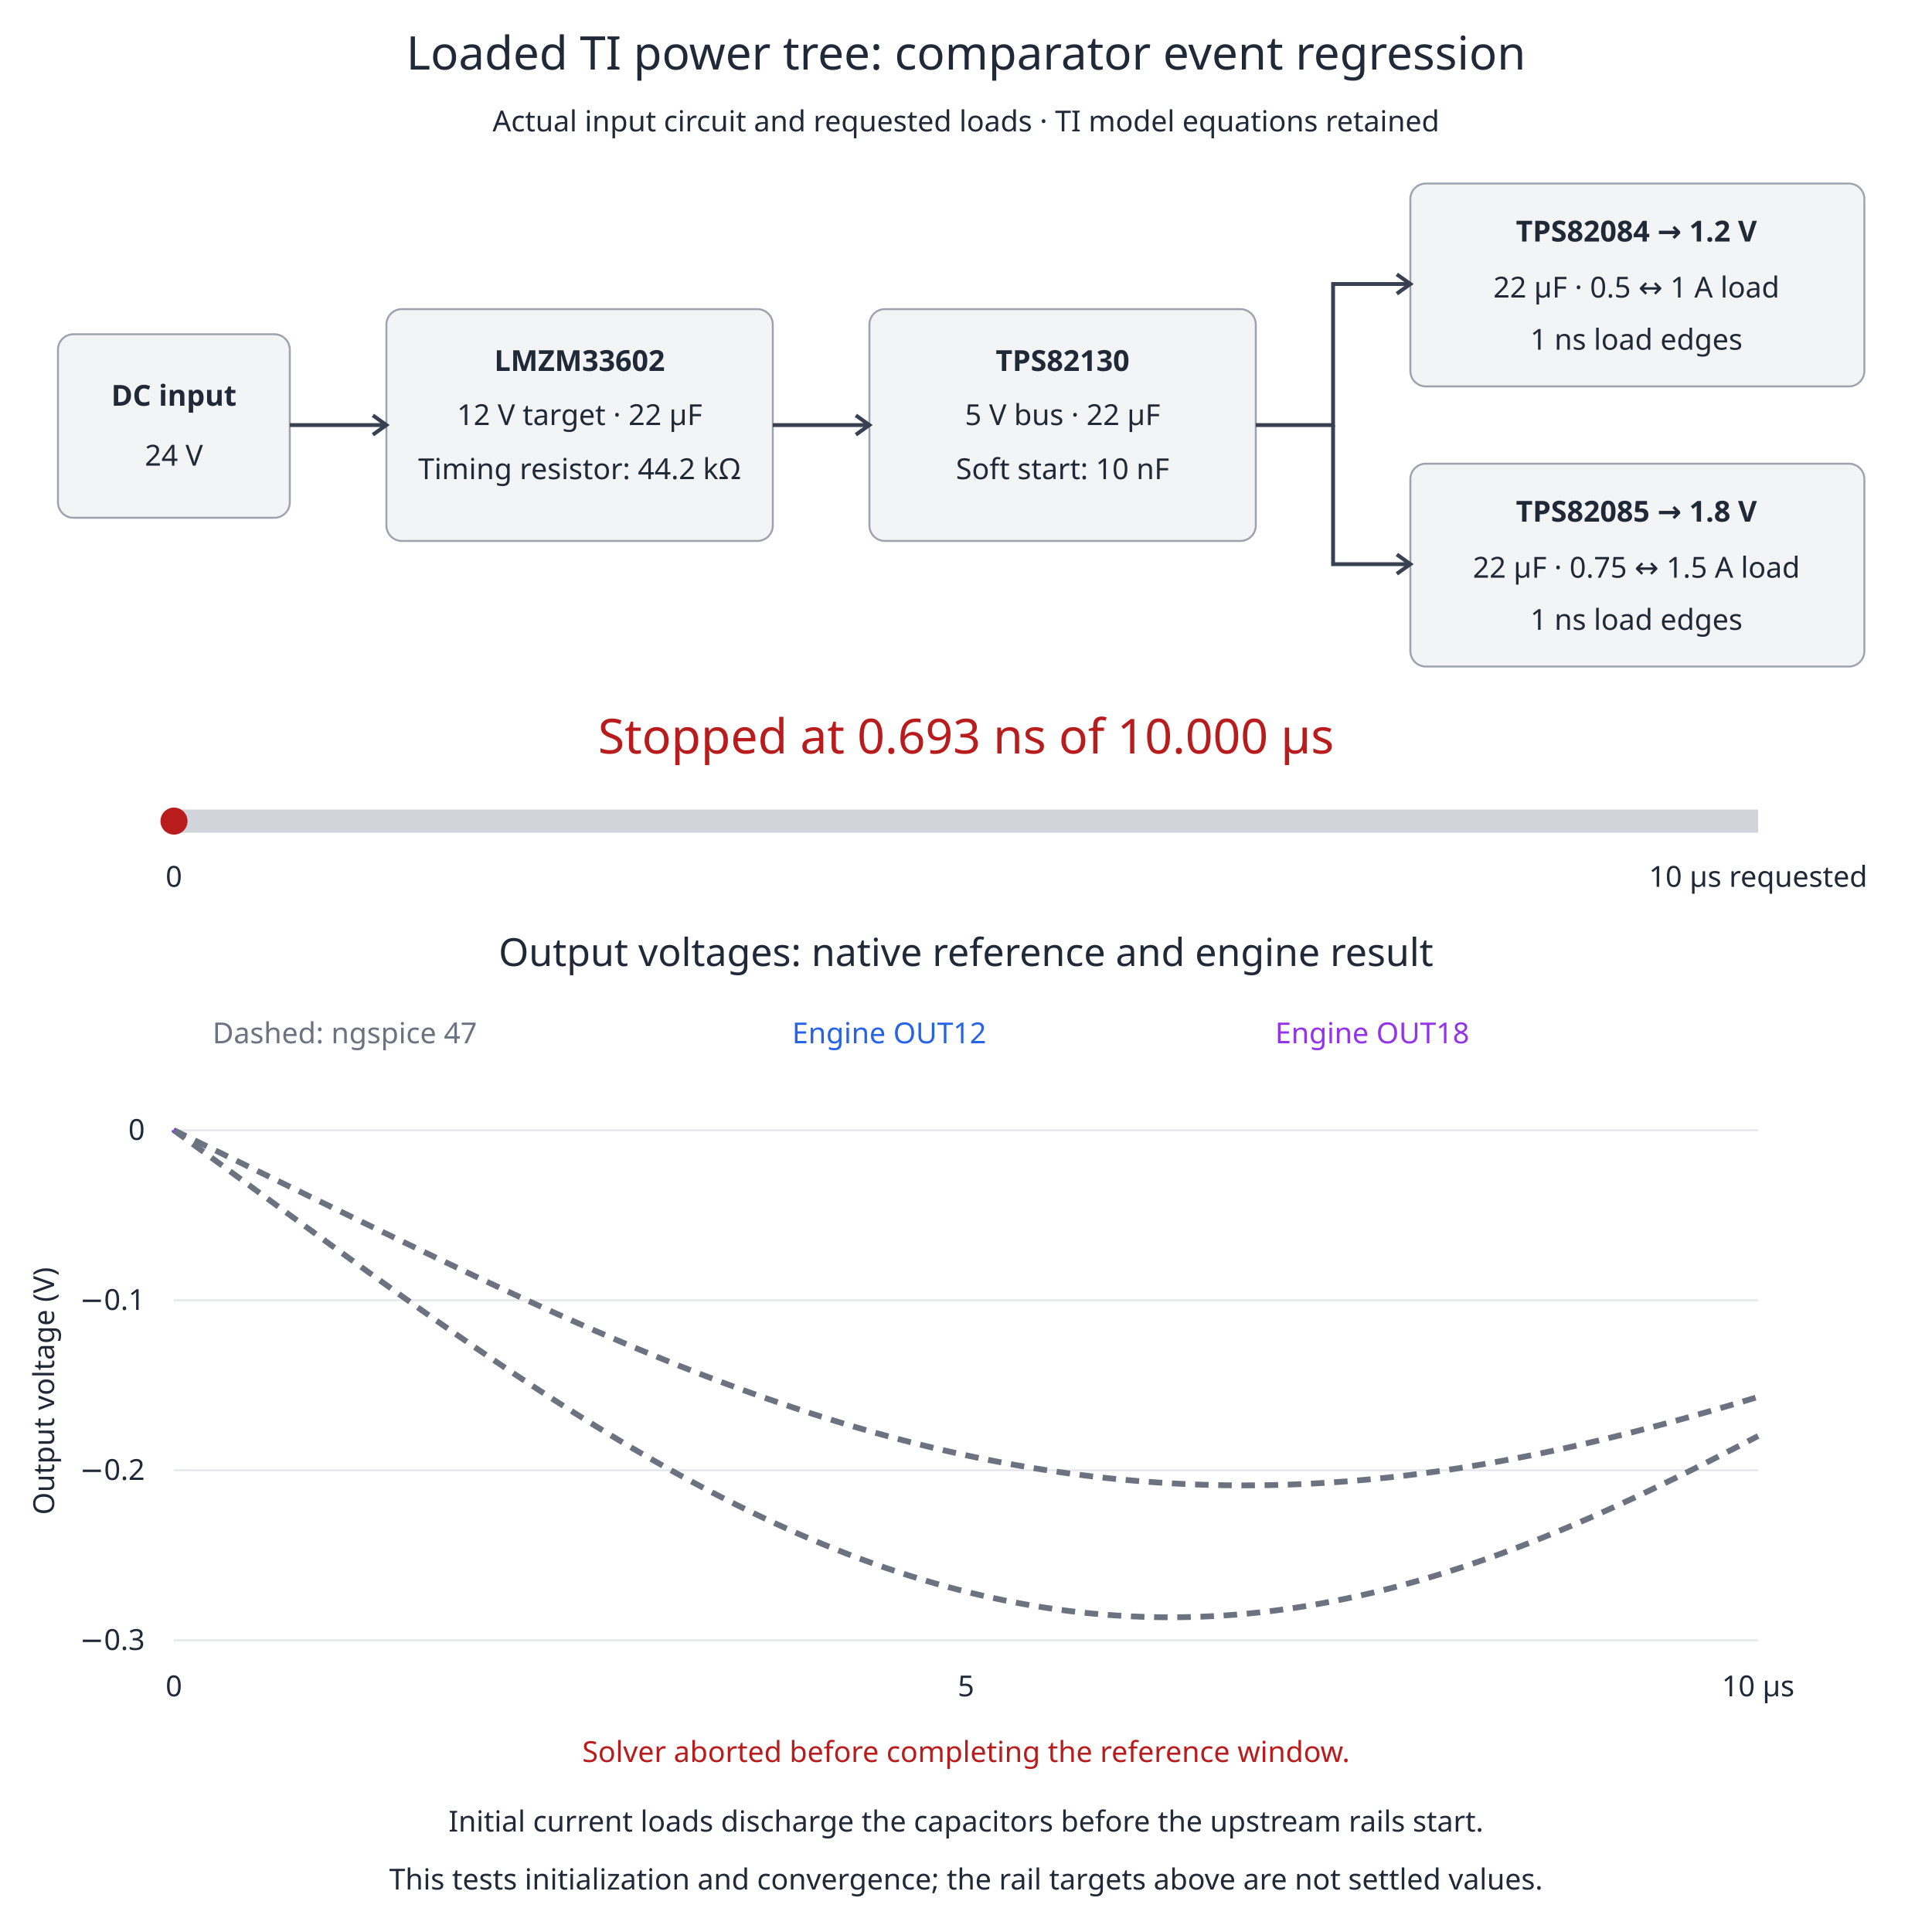
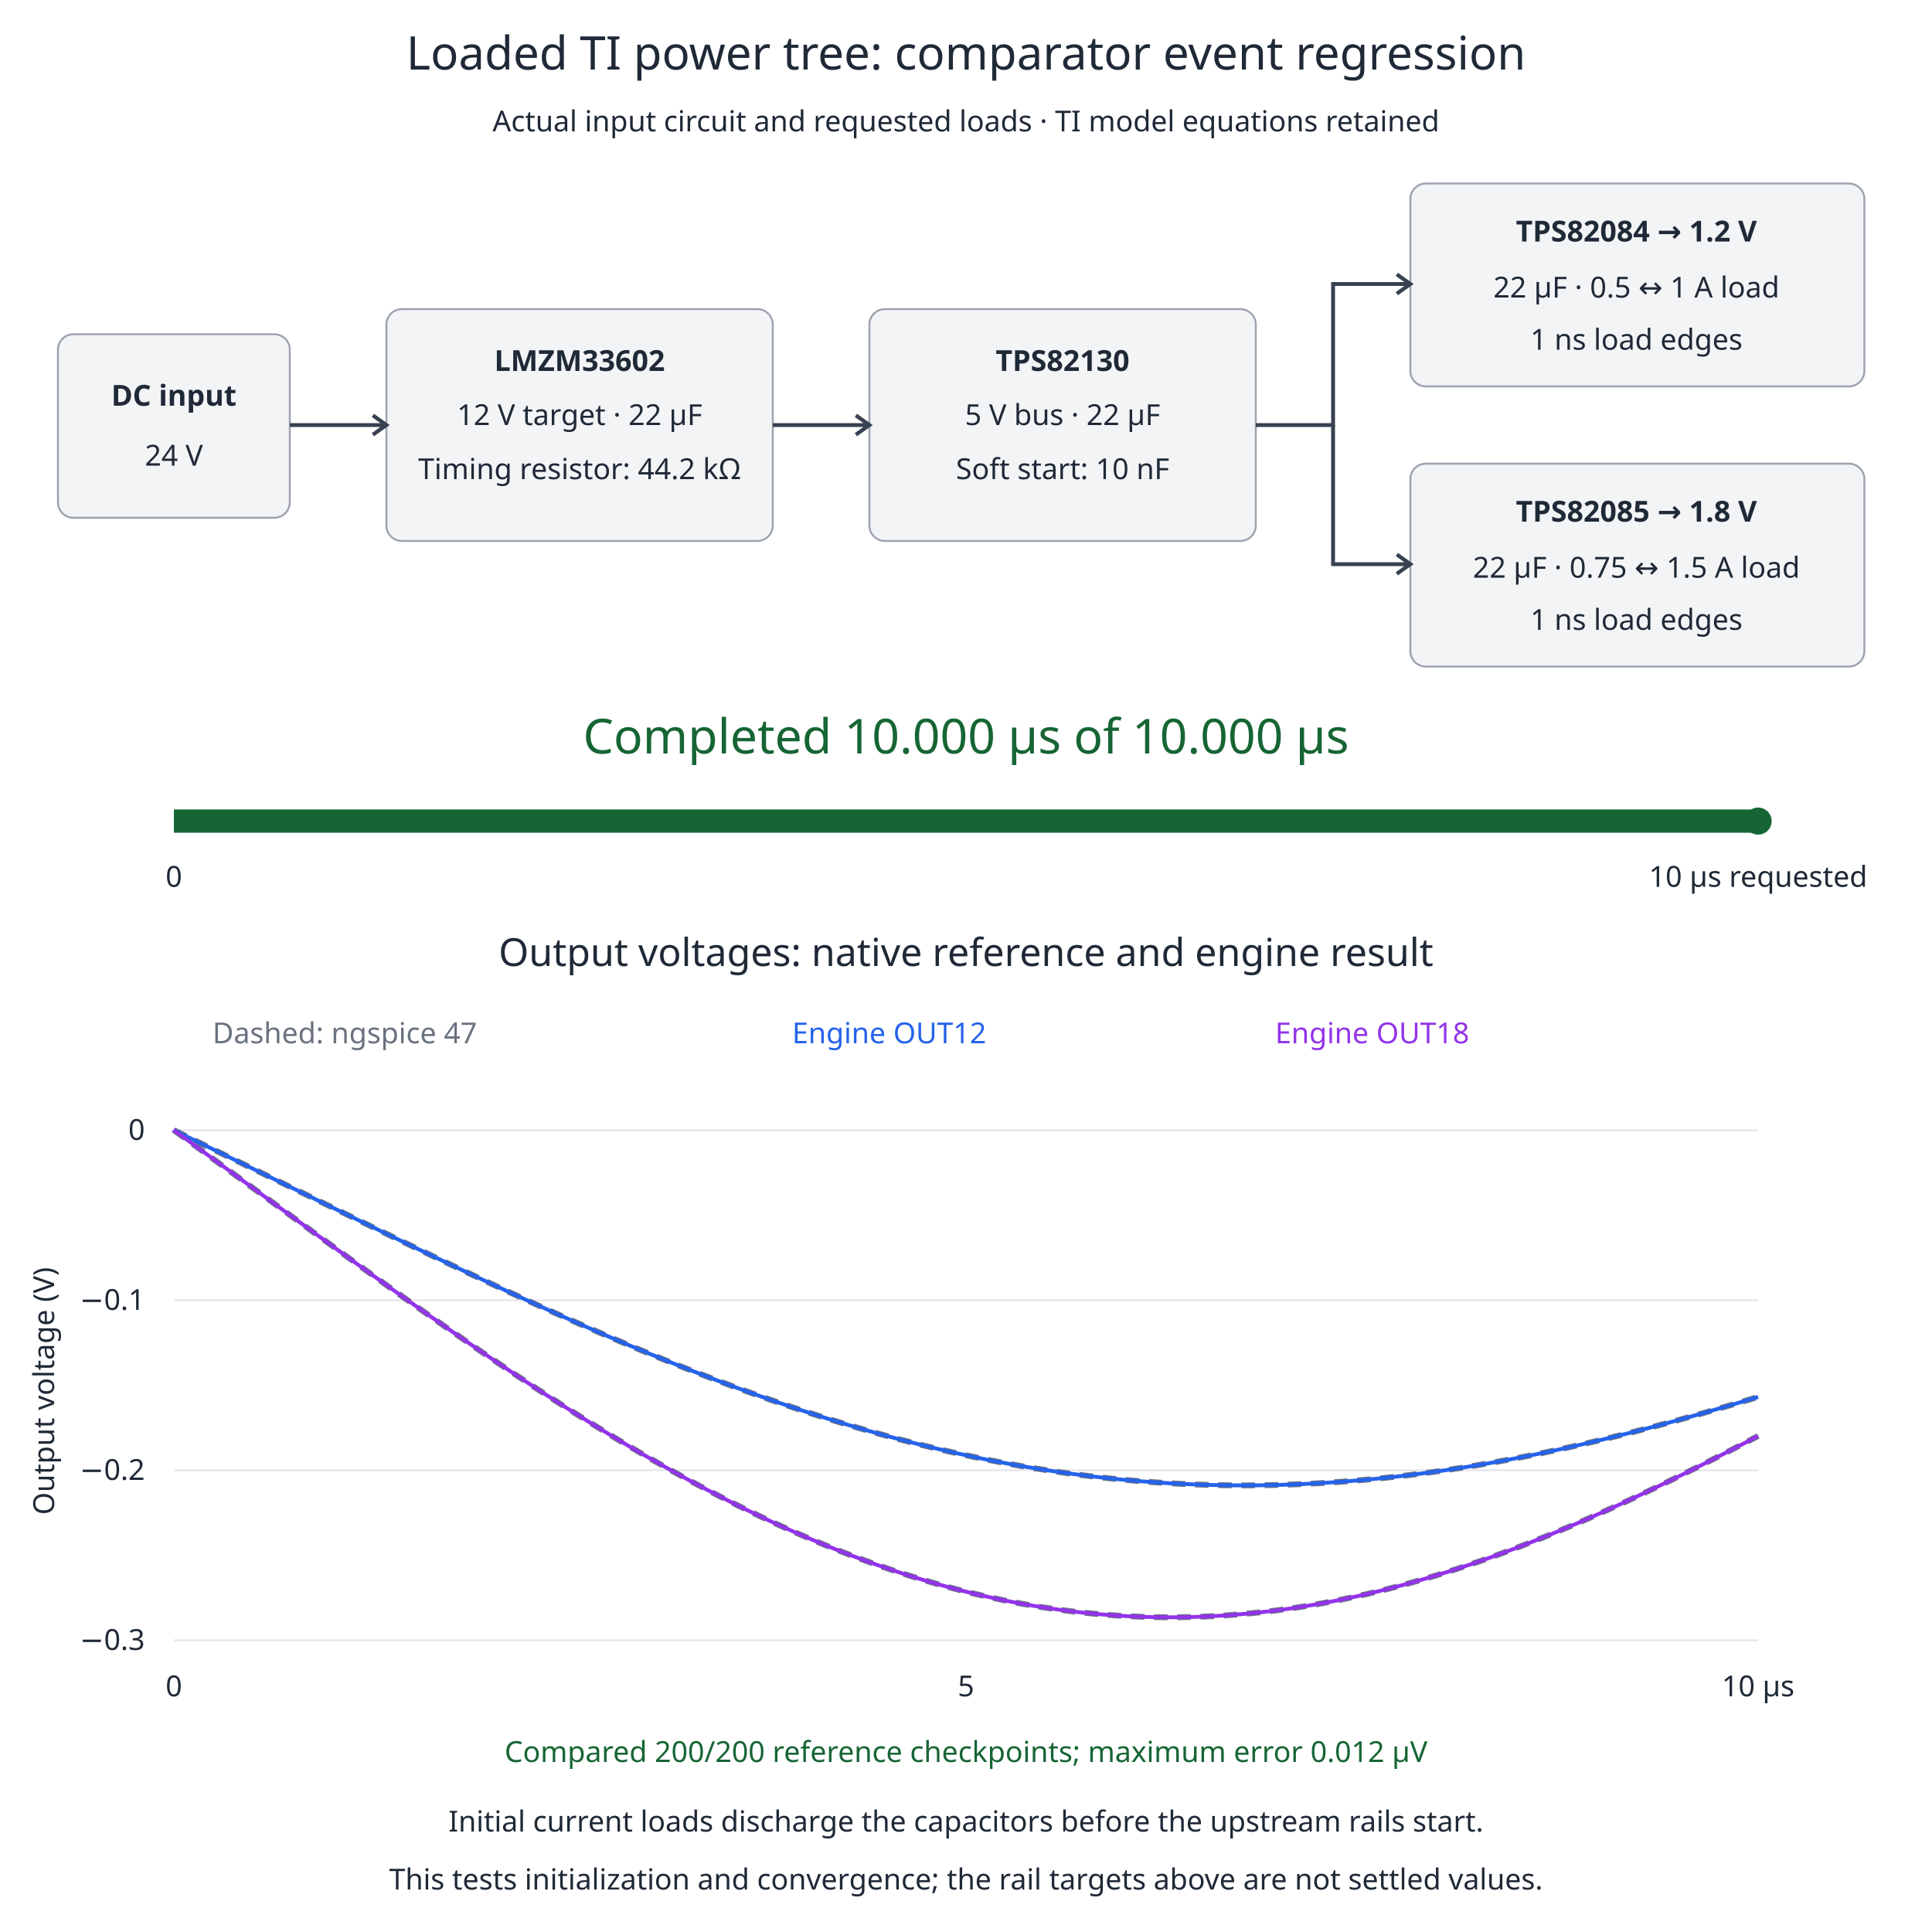
<svg xmlns="http://www.w3.org/2000/svg" width="1000" height="1000" viewBox="0 0 1000 1000">
  <rect width="1000" height="1000" fill="white" />
  <g font-family="sans-serif" font-size="15" fill="#1f2937">
    <text x="500" y="36" text-anchor="middle" font-size="24">Loaded TI power tree: comparator event regression</text>
    <text x="500" y="68" text-anchor="middle">Actual input circuit and requested loads · TI model equations retained</text>
    <g fill="#f3f4f6" stroke="#9ca3af">
      <rect x="30" y="173" width="120" height="95" rx="8" />
      <rect x="200" y="160" width="200" height="120" rx="8" />
      <rect x="450" y="160" width="200" height="120" rx="8" />
      <rect x="730" y="95" width="235" height="105" rx="8" />
      <rect x="730" y="240" width="235" height="105" rx="8" />
    </g>
    <g text-anchor="middle">
      <text x="90" y="210" font-weight="bold">DC input</text>
      <text x="90" y="241">24 V</text>
      <text x="300" y="192" font-weight="bold">LMZM33602</text>
      <text x="300" y="220">12 V target · 22 µF</text>
      <text x="300" y="248">Timing resistor: 44.2 kΩ</text>
      <text x="550" y="192" font-weight="bold">TPS82130</text>
      <text x="550" y="220">5 V bus · 22 µF</text>
      <text x="550" y="248">Soft start: 10 nF</text>
      <text x="847" y="125" font-weight="bold">TPS82084 → 1.2 V</text>
      <text x="847" y="154">22 µF · 0.5 ↔ 1 A load</text>
      <text x="847" y="181">1 ns load edges</text>
      <text x="847" y="270" font-weight="bold">TPS82085 → 1.8 V</text>
      <text x="847" y="299">22 µF · 0.75 ↔ 1.5 A load</text>
      <text x="847" y="326">1 ns load edges</text>
    </g>
    <g fill="none" stroke="#374151" stroke-width="2">
      <path d="M 150 220 H 200 m -7 -5 l 7 5 -7 5" />
      <path d="M 400 220 H 450 m -7 -5 l 7 5 -7 5" />
      <path d="M 650 220 H 690 V 147 H 730 m -7 -5 l 7 5 -7 5" />
      <path d="M 690 220 V 292 H 730 m -7 -5 l 7 5 -7 5" />
    </g>
-     <text x="500" y="390" text-anchor="middle" font-size="25" fill="#b91c1c">Stopped at 0.693 ns of 10.000 µs</text>
+     <text x="500" y="390" text-anchor="middle" font-size="25" fill="#166534">Completed 10.000 µs of 10.000 µs</text>
    <path d="M 90 425 H 910" stroke="#d1d5db" stroke-width="12" />
-     <path d="M 90 425 H 90.057" stroke="#b91c1c" stroke-width="12" />
-     <circle cx="90.057" cy="425" r="7" fill="#b91c1c" />
+     <path d="M 90 425 H 910.000" stroke="#166534" stroke-width="12" />
+     <circle cx="910.000" cy="425" r="7" fill="#166534" />
    <text x="90" y="459" text-anchor="middle">0</text>
    <text x="910" y="459" text-anchor="middle">10 µs requested</text>
    <text x="500" y="500" text-anchor="middle" font-size="20">Output voltages: native reference and engine result</text>
    <g stroke="#e5e7eb">
      <path d="M90 585 H910 M90 673 H910 M90 761 H910 M90 849 H910" />
    </g>
    <g text-anchor="end">
      <text x="75" y="590">0</text>
      <text x="75" y="678">−0.1</text>
      <text x="75" y="766">−0.2</text>
      <text x="75" y="854">−0.3</text>
    </g>
    <polyline points="90.000,585.000 94.100,586.990 98.200,588.990 102.300,590.990 106.400,592.989 110.500,594.989 114.600,596.989 118.700,598.989 122.800,600.989 126.900,602.988 131.000,604.988 135.100,606.988 139.200,608.987 143.300,610.987 147.400,612.986 151.500,614.986 155.600,616.985 159.700,618.985 163.800,620.984 167.900,622.982 172.000,624.980 176.100,626.977 180.200,628.973 184.300,630.968 188.400,632.961 192.500,634.952 196.600,636.941 200.700,638.927 204.800,640.910 208.900,642.890 213.000,644.866 217.100,646.838 221.200,648.806 225.300,650.769 229.400,652.727 233.500,654.679 237.600,656.626 241.700,658.566 245.800,660.499 249.900,662.426 254.000,664.345 258.100,666.256 262.200,668.159 266.300,670.054 270.400,671.939 274.500,673.816 278.600,675.682 282.700,677.539 286.800,679.386 290.900,681.221 295.000,683.046 299.100,684.859 303.200,686.660 307.300,688.449 311.400,690.226 315.500,691.990 319.600,693.740 323.700,695.478 327.800,697.201 331.900,698.910 336.000,700.604 340.100,702.284 344.200,703.948 348.300,705.598 352.400,707.231 356.500,708.848 360.600,710.449 364.700,712.033 368.800,713.600 372.900,715.149 377.000,716.681 381.100,718.196 385.200,719.692 389.300,721.170 393.400,722.629 397.500,724.069 401.600,725.489 405.700,726.891 409.800,728.272 413.900,729.634 418.000,730.976 422.100,732.297 426.200,733.597 430.300,734.877 434.400,736.135 438.500,737.372 442.600,738.588 446.700,739.781 450.800,740.953 454.900,742.103 459.000,743.230 463.100,744.335 467.200,745.417 471.300,746.476 475.400,747.513 479.500,748.526 483.600,749.515 487.700,750.481 491.800,751.424 495.900,752.343 500.000,753.237 504.100,754.108 508.200,754.955 512.300,755.777 516.400,756.575 520.500,757.348 524.600,758.096 528.700,758.820 532.800,759.519 536.900,760.193 541.000,760.842 545.100,761.467 549.200,762.065 553.300,762.639 557.400,763.188 561.500,763.711 565.600,764.208 569.700,764.681 573.800,765.128 577.900,765.549 582.000,765.945 586.100,766.315 590.200,766.660 594.300,766.980 598.400,767.273 602.500,767.542 606.600,767.784 610.700,768.002 614.800,768.193 618.900,768.360 623.000,768.501 627.100,768.616 631.200,768.706 635.300,768.771 639.400,768.811 643.500,768.825 647.600,768.814 651.700,768.779 655.800,768.718 659.900,768.632 664.000,768.522 668.100,768.387 672.200,768.227 676.300,768.043 680.400,767.834 684.500,767.601 688.600,767.344 692.700,767.063 696.800,766.758 700.900,766.430 705.000,766.077 709.100,765.702 713.200,765.303 717.300,764.880 721.400,764.435 725.500,763.967 729.600,763.477 733.700,762.964 737.800,762.429 741.900,761.871 746.000,761.292 750.100,760.691 754.200,760.069 758.300,759.426 762.400,758.761 766.500,758.076 770.600,757.370 774.700,756.643 778.800,755.897 782.900,755.131 787.000,754.345 791.100,753.540 795.200,752.715 799.300,751.872 803.400,751.010 807.500,750.130 811.600,749.232 815.700,748.316 819.800,747.383 823.900,746.432 828.000,745.464 832.100,744.480 836.200,743.480 840.300,742.463 844.400,741.431 848.500,740.384 852.600,739.321 856.700,738.243 860.800,737.151 864.900,736.045 869.000,734.925 873.100,733.792 877.200,732.646 881.300,731.486 885.400,730.314 889.500,729.130 893.600,727.935 897.700,726.727 901.800,725.509 905.900,724.280 910.000,723.041" fill="none" stroke="#6b7280" stroke-width="3" stroke-dasharray="7 5" />
    <polyline points="90.000,585.000 94.100,587.985 98.200,590.985 102.300,593.984 106.400,596.984 110.500,599.984 114.600,602.984 118.700,605.983 122.800,608.983 126.900,611.982 131.000,614.982 135.100,617.981 139.200,620.980 143.300,623.979 147.400,626.977 151.500,629.973 155.600,632.968 159.700,635.961 163.800,638.951 167.900,641.937 172.000,644.921 176.100,647.900 180.200,650.874 184.300,653.842 188.400,656.805 192.500,659.761 196.600,662.710 200.700,665.651 204.800,668.584 208.900,671.508 213.000,674.423 217.100,677.327 221.200,680.221 225.300,683.103 229.400,685.974 233.500,688.832 237.600,691.677 241.700,694.508 245.800,697.325 249.900,700.127 254.000,702.915 258.100,705.686 262.200,708.440 266.300,711.178 270.400,713.898 274.500,716.600 278.600,719.284 282.700,721.948 286.800,724.593 290.900,727.217 295.000,729.820 299.100,732.403 303.200,734.963 307.300,737.501 311.400,740.016 315.500,742.509 319.600,744.977 323.700,747.421 327.800,749.840 331.900,752.234 336.000,754.603 340.100,756.945 344.200,759.261 348.300,761.550 352.400,763.811 356.500,766.044 360.600,768.250 364.700,770.426 368.800,772.573 372.900,774.691 377.000,776.779 381.100,778.837 385.200,780.864 389.300,782.860 393.400,784.824 397.500,786.757 401.600,788.657 405.700,790.525 409.800,792.360 413.900,794.163 418.000,795.931 422.100,797.666 426.200,799.367 430.300,801.033 434.400,802.664 438.500,804.261 442.600,805.822 446.700,807.348 450.800,808.838 454.900,810.292 459.000,811.710 463.100,813.091 467.200,814.435 471.300,815.742 475.400,817.012 479.500,818.245 483.600,819.439 487.700,820.597 491.800,821.716 495.900,822.796 500.000,823.839 504.100,824.843 508.200,825.808 512.300,826.734 516.400,827.621 520.500,828.469 524.600,829.278 528.700,830.048 532.800,830.778 536.900,831.468 541.000,832.119 545.100,832.730 549.200,833.301 553.300,833.833 557.400,834.324 561.500,834.775 565.600,835.187 569.700,835.558 573.800,835.889 577.900,836.180 582.000,836.431 586.100,836.642 590.200,836.812 594.300,836.943 598.400,837.033 602.500,837.084 606.600,837.094 610.700,837.065 614.800,836.995 618.900,836.886 623.000,836.737 627.100,836.549 631.200,836.321 635.300,836.054 639.400,835.747 643.500,835.401 647.600,835.017 651.700,834.593 655.800,834.131 659.900,833.630 664.000,833.091 668.100,832.513 672.200,831.898 676.300,831.245 680.400,830.554 684.500,829.826 688.600,829.061 692.700,828.260 696.800,827.421 700.900,826.547 705.000,825.636 709.100,824.689 713.200,823.708 717.300,822.691 721.400,821.639 725.500,820.553 729.600,819.433 733.700,818.278 737.800,817.091 741.900,815.870 746.000,814.617 750.100,813.332 754.200,812.014 758.300,810.666 762.400,809.286 766.500,807.875 770.600,806.435 774.700,804.965 778.800,803.465 782.900,801.937 787.000,800.380 791.100,798.796 795.200,797.184 799.300,795.546 803.400,793.881 807.500,792.190 811.600,790.475 815.700,788.734 819.800,786.970 823.900,785.182 828.000,783.371 832.100,781.537 836.200,779.682 840.300,777.806 844.400,775.909 848.500,773.992 852.600,772.055 856.700,770.100 860.800,768.127 864.900,766.136 869.000,764.128 873.100,762.104 877.200,760.065 881.300,758.010 885.400,755.942 889.500,753.859 893.600,751.764 897.700,749.657 901.800,747.538 905.900,745.408 910.000,743.268" fill="none" stroke="#6b7280" stroke-width="3" stroke-dasharray="7 5" />
-     <polyline points="90.001,585.000 90.001,585.000 90.001,585.000 90.001,585.000 90.001,585.000 90.001,585.000 90.001,585.000 90.001,585.000 90.001,585.000 90.001,585.000 90.001,585.000 90.001,585.000 90.001,585.000 90.001,585.000 90.001,585.000 90.001,585.000 90.001,585.000 90.001,585.000 90.001,585.000 90.001,585.000 90.001,585.000 90.001,585.000 90.001,585.000 90.001,585.000 90.001,585.000 90.001,585.000 90.001,585.000 90.001,585.000 90.001,585.000 90.001,585.000 90.001,585.000 90.001,585.000 90.001,585.000 90.001,585.000 90.001,585.000 90.001,585.000 90.001,585.000 90.001,585.000 90.001,585.000 90.001,585.000 90.001,585.000 90.001,585.000 90.001,585.000 90.001,585.000 90.001,585.000 90.001,585.000 90.001,585.000 90.001,585.000 90.002,585.000 90.002,585.000 90.002,585.001 90.003,585.001 90.003,585.001 90.003,585.001 90.003,585.001 90.004,585.001 90.004,585.001 90.004,585.001 90.005,585.001 90.005,585.001 90.005,585.001 90.006,585.001 90.006,585.002 90.007,585.002 90.007,585.002 90.007,585.002 90.008,585.002 90.009,585.002 90.010,585.002 90.011,585.003 90.012,585.003 90.014,585.004 90.017,585.004 90.020,585.006 90.026,585.007 90.033,585.010 90.044,585.014 90.056,585.018 90.057,585.019" fill="none" stroke="#2563eb" stroke-width="2" />
-     <polyline points="90.001,585.000 90.001,585.000 90.001,585.000 90.001,585.000 90.001,585.000 90.001,585.000 90.001,585.000 90.001,585.000 90.001,585.000 90.001,585.000 90.001,585.000 90.001,585.000 90.001,585.000 90.001,585.000 90.001,585.000 90.001,585.000 90.001,585.000 90.001,585.000 90.001,585.000 90.001,585.000 90.001,585.000 90.001,585.000 90.001,585.000 90.001,585.000 90.001,585.000 90.001,585.000 90.001,585.000 90.001,585.000 90.001,585.000 90.001,585.000 90.001,585.000 90.001,585.000 90.001,585.000 90.001,585.000 90.001,585.000 90.001,585.000 90.001,585.000 90.001,585.000 90.001,585.000 90.001,585.000 90.001,585.000 90.001,585.000 90.001,585.000 90.001,585.000 90.001,585.000 90.001,585.000 90.001,585.000 90.001,585.000 90.002,585.001 90.002,585.001 90.002,585.001 90.003,585.001 90.003,585.001 90.003,585.001 90.003,585.001 90.004,585.001 90.004,585.002 90.004,585.002 90.005,585.002 90.005,585.002 90.005,585.002 90.006,585.002 90.006,585.002 90.007,585.002 90.007,585.003 90.007,585.003 90.008,585.003 90.009,585.003 90.010,585.004 90.011,585.004 90.012,585.005 90.014,585.006 90.017,585.007 90.020,585.008 90.026,585.011 90.033,585.015 90.044,585.020 90.056,585.027 90.057,585.028" fill="none" stroke="#9333ea" stroke-width="2" />
+     <polyline points="90.001,585.000 90.002,585.000 90.009,585.002 90.057,585.019 90.057,585.019 90.058,585.019 90.061,585.020 90.114,585.045 90.114,585.045 90.114,585.046 90.114,585.046 90.115,585.046 90.122,585.050 90.137,585.057 90.152,585.064 90.173,585.075 90.198,585.087 90.290,585.131 90.799,585.380 91.157,585.554 91.157,585.555 91.158,585.555 91.163,585.557 91.218,585.584 91.472,585.708 92.100,586.014 93.409,586.653 93.810,586.848 93.929,586.906 94.297,587.086 94.354,587.114 94.355,587.114 94.657,587.262 95.701,587.771 95.799,587.819 95.813,587.825 95.984,587.909 96.526,588.173 97.293,588.548 98.205,588.992 98.253,589.016 98.257,589.017 98.275,589.026 98.344,589.060 98.478,589.125 99.711,589.727 100.725,590.221 102.189,590.936 103.829,591.735 105.469,592.535 107.109,593.335 108.749,594.135 110.389,594.935 112.029,595.735 113.669,596.535 115.309,597.335 116.949,598.135 118.589,598.935 120.229,599.735 121.751,600.477 123.391,601.277 125.031,602.077 126.671,602.877 128.311,603.676 129.951,604.476 131.591,605.276 133.231,606.076 134.871,606.876 136.511,607.676 138.044,608.424 139.684,609.224 141.324,610.023 142.964,610.823 144.604,611.623 146.244,612.423 147.884,613.223 149.524,614.023 149.913,614.212 150.392,614.445 151.141,614.811 152.781,615.611 154.421,616.410 156.061,617.210 157.701,618.010 159.341,618.810 160.981,619.609 162.621,620.409 164.261,621.208 165.901,622.008 167.541,622.807 169.181,623.607 170.821,624.406 171.986,624.973 172.024,624.992 172.043,625.001 172.051,625.005 172.067,625.013 172.103,625.030 172.431,625.190 172.976,625.456 174.059,625.983 175.699,626.782 176.859,627.347 177.117,627.473 177.745,627.778 179.074,628.425 180.714,629.223 182.354,630.021 183.994,630.819 185.634,631.616 187.274,632.414 188.914,633.211 190.554,634.007 192.194,634.803 193.834,635.599 195.474,636.395 197.114,637.190 198.754,637.984 200.394,638.779 202.034,639.572 203.674,640.366 205.314,641.158 206.954,641.951 208.594,642.742 210.234,643.533 211.874,644.324 213.514,645.114 215.154,645.903 216.794,646.691 218.434,647.479 220.074,648.266 221.714,649.052 223.354,649.838 224.994,650.623 226.634,651.407 228.274,652.190 229.914,652.972 231.554,653.753 233.194,654.534 234.834,655.313 236.474,656.091 238.114,656.869 239.754,657.645 241.394,658.421 241.524,658.483 241.542,658.491 241.571,658.505 242.065,658.738 242.803,659.087 244.443,659.860 246.083,660.632 247.723,661.404 249.363,662.174 251.003,662.943 252.643,663.710 254.283,664.477 255.923,665.242 257.563,666.006 259.203,666.769 260.843,667.530 262.483,668.290 264.123,669.049 265.763,669.806 267.403,670.562 269.043,671.316 270.683,672.069 272.323,672.820 273.963,673.570 275.603,674.319 277.243,675.066 278.883,675.811 280.523,676.555 282.163,677.297 283.803,678.037 285.443,678.776 287.083,679.513 288.723,680.248 290.363,680.981 292.003,681.713 293.643,682.443 295.283,683.171 296.923,683.898 298.563,684.622 300.203,685.345 301.843,686.065 303.483,686.784 305.123,687.501 306.763,688.216 308.403,688.929 310.043,689.639 311.683,690.348 312.835,690.845 312.992,690.912 313.049,690.937 313.105,690.961 313.639,691.191 314.559,691.586 316.199,692.289 317.839,692.990 319.479,693.689 321.119,694.386 322.759,695.080 324.399,695.772 326.039,696.462 327.679,697.150 329.319,697.836 330.959,698.519 332.599,699.200 334.239,699.878 335.879,700.555 337.519,701.228 339.159,701.900 340.799,702.569 342.439,703.236 344.079,703.900 345.719,704.561 347.359,705.221 348.999,705.877 350.639,706.531 352.279,707.183 353.919,707.832 355.559,708.478 357.199,709.122 358.839,709.763 360.479,710.402 362.119,711.037 363.759,711.671 365.399,712.301 367.039,712.929 368.679,713.554 370.319,714.176 371.959,714.795 373.599,715.412 375.239,716.026 376.879,716.637 378.519,717.245 380.159,717.850 381.799,718.452 383.439,719.052 385.079,719.648 386.719,720.242 388.359,720.832 389.999,721.420 391.639,722.004 393.279,722.586 394.919,723.164 396.559,723.740 398.199,724.312 399.839,724.882 401.479,725.448 403.119,726.011 404.759,726.571 406.399,727.128 408.039,727.682 409.679,728.232 411.319,728.779 412.959,729.323 414.599,729.864 416.239,730.402 417.879,730.936 419.519,731.468 421.159,731.995 422.799,732.520 424.439,733.041 426.079,733.559 427.719,734.074 429.359,734.585 430.999,735.093 432.639,735.597 434.279,736.098 435.919,736.596 437.559,737.090 439.199,737.581 440.839,738.068 442.479,738.552 444.119,739.032 445.759,739.509 447.399,739.983 449.039,740.453 450.679,740.919 452.319,741.382 453.959,741.841 455.599,742.297 457.239,742.749 458.879,743.197 459.559,743.382 459.583,743.389 459.748,743.433 460.376,743.603 461.664,743.951 463.304,744.389 464.944,744.825 466.584,745.256 468.224,745.684 469.864,746.108 471.504,746.529 473.144,746.945 474.784,747.358 476.424,747.768 478.064,748.174 479.704,748.575 481.344,748.974 482.984,749.368 484.624,749.759 486.264,750.146 487.904,750.529 489.544,750.908 491.184,751.284 492.824,751.656 494.464,752.024 496.104,752.388 497.744,752.748 499.384,753.105 501.024,753.457 502.664,753.806 504.304,754.151 505.944,754.492 507.584,754.829 509.224,755.162 510.864,755.492 512.312,755.779 513.952,756.101 515.592,756.419 517.232,756.734 518.872,757.044 520.512,757.350 522.152,757.652 523.792,757.951 525.432,758.245 527.072,758.536 528.712,758.822 530.352,759.105 531.992,759.384 533.632,759.658 535.272,759.929 536.912,760.195 538.552,760.458 539.372,760.588 539.381,760.589 540.825,760.815 542.465,761.068 544.105,761.317 545.745,761.562 547.385,761.803 547.633,761.839 547.881,761.875 548.508,761.966 549.488,762.107 551.128,762.338 552.768,762.566 554.408,762.790 556.048,763.009 557.688,763.225 559.328,763.437 560.968,763.644 562.608,763.848 564.248,764.047 565.888,764.242 567.528,764.434 569.168,764.621 570.808,764.804 572.448,764.983 574.088,765.158 575.728,765.329 577.368,765.496 579.008,765.659 580.648,765.817 582.288,765.972 583.928,766.122 585.568,766.269 587.208,766.411 588.848,766.549 590.488,766.684 592.128,766.814 593.768,766.940 595.408,767.062 597.048,767.179 598.688,767.293 600.328,767.403 601.968,767.508 603.608,767.610 605.248,767.707 606.888,767.801 608.528,767.890 610.168,767.975 611.808,768.056 613.448,768.133 615.088,768.206 616.728,768.275 618.368,768.340 620.008,768.400 621.648,768.457 623.288,768.510 624.928,768.558 626.568,768.603 628.208,768.643 629.848,768.679 631.488,768.712 633.128,768.740 634.768,768.764 636.408,768.784 638.048,768.800 639.688,768.812 641.328,768.821 642.968,768.825 644.608,768.825 645.033,768.824 645.648,768.823 646.958,768.818 648.598,768.808 650.238,768.794 651.878,768.776 653.518,768.755 655.158,768.729 656.798,768.699 658.438,768.666 660.078,768.628 661.718,768.586 663.358,768.541 664.998,768.491 666.638,768.438 668.278,768.380 669.517,768.334 669.580,768.332 669.646,768.329 670.031,768.314 670.697,768.288 672.297,768.223 673.937,768.152 675.577,768.077 677.217,767.998 678.857,767.916 680.497,767.829 682.137,767.738 683.777,767.644 685.417,767.546 687.057,767.444 688.697,767.338 690.337,767.228 690.950,767.186 691.566,767.143 692.927,767.047 694.567,766.927 696.207,766.804 697.847,766.677 699.487,766.546 701.127,766.411 702.767,766.272 704.407,766.130 706.047,765.984 707.687,765.834 709.327,765.680 710.967,765.523 712.607,765.362 714.247,765.197 715.406,765.078 715.475,765.071 715.529,765.066 715.987,765.018 716.723,764.941 718.363,764.767 720.003,764.590 721.643,764.408 723.283,764.223 724.923,764.035 726.563,763.842 728.203,763.647 729.843,763.447 731.483,763.244 733.123,763.037 734.763,762.827 736.403,762.614 738.043,762.396 739.683,762.175 741.323,761.951 742.963,761.723 744.603,761.492 746.243,761.257 747.883,761.019 749.523,760.777 751.163,760.532 752.803,760.284 754.443,760.032 756.083,759.776 757.723,759.517 759.363,759.255 761.003,758.990 762.643,758.721 764.283,758.449 765.923,758.173 767.563,757.895 769.203,757.613 770.843,757.327 772.483,757.039 774.123,756.747 775.763,756.452 777.403,756.154 779.043,755.852 780.683,755.548 782.323,755.240 783.963,754.929 785.603,754.615 787.243,754.298 788.883,753.977 790.523,753.654 792.163,753.328 793.803,752.998 795.443,752.666 797.083,752.330 798.723,751.992 800.363,751.650 802.003,751.306 803.643,750.959 805.283,750.608 806.923,750.255 808.563,749.899 810.203,749.540 811.843,749.178 813.483,748.814 815.123,748.446 816.763,748.076 818.403,747.703 820.043,747.327 821.683,746.948 823.323,746.567 824.963,746.183 826.603,745.796 828.243,745.407 829.883,745.015 831.523,744.620 833.163,744.222 834.803,743.823 836.443,743.420 838.083,743.015 839.723,742.607 841.363,742.197 843.003,741.785 844.643,741.369 846.283,740.952 847.923,740.532 849.563,740.109 851.203,739.685 852.843,739.257 854.483,738.828 856.123,738.396 857.763,737.962 859.403,737.525 861.043,737.086 862.683,736.645 864.323,736.202 865.963,735.756 867.603,735.309 869.243,734.859 870.883,734.407 872.523,733.952 874.163,733.496 875.803,733.038 877.443,732.577 878.811,732.191 878.811,732.191 878.985,732.142 880.580,731.691 882.220,731.224 883.860,730.756 885.500,730.286 887.140,729.813 888.780,729.339 890.420,728.863 892.060,728.385 893.700,727.905 895.340,727.424 896.980,726.940 898.620,726.455 900.260,725.968 901.900,725.479 903.540,724.989 905.180,724.497 906.820,724.003 908.460,723.507 910.000,723.041" fill="none" stroke="#2563eb" stroke-width="2" />
+     <polyline points="90.001,585.000 90.002,585.001 90.009,585.004 90.057,585.028 90.057,585.028 90.058,585.029 90.061,585.030 90.114,585.068 90.114,585.068 90.114,585.068 90.114,585.069 90.115,585.069 90.122,585.074 90.137,585.086 90.152,585.097 90.173,585.112 90.198,585.130 90.290,585.197 90.799,585.570 91.157,585.831 91.157,585.832 91.158,585.832 91.163,585.836 91.218,585.876 91.472,586.062 92.100,586.521 93.409,587.480 93.810,587.773 93.929,587.859 94.297,588.129 94.354,588.170 94.355,588.172 94.657,588.392 95.701,589.156 95.799,589.228 95.813,589.238 95.984,589.363 96.526,589.760 97.293,590.321 98.205,590.988 98.253,591.024 98.257,591.026 98.275,591.040 98.344,591.090 98.478,591.188 99.711,592.090 100.725,592.832 102.189,593.903 103.829,595.103 105.469,596.303 107.109,597.503 108.749,598.703 110.389,599.903 112.029,601.103 113.669,602.302 115.309,603.502 116.949,604.702 118.589,605.902 120.229,607.102 121.751,608.215 123.391,609.415 125.031,610.615 126.671,611.815 128.311,613.015 129.951,614.215 131.591,615.414 133.231,616.614 134.871,617.814 136.511,619.013 138.044,620.135 139.684,621.335 141.324,622.534 142.964,623.733 144.604,624.933 146.244,626.132 147.884,627.331 149.524,628.529 149.913,628.814 150.392,629.163 151.141,629.711 152.781,630.909 154.421,632.107 156.061,633.305 157.701,634.502 159.341,635.699 160.981,636.895 162.621,638.091 164.261,639.287 165.901,640.482 167.541,641.676 169.181,642.870 170.821,644.063 171.986,644.910 172.024,644.938 172.043,644.952 172.051,644.958 172.067,644.970 172.103,644.995 172.431,645.234 172.976,645.630 174.059,646.417 175.699,647.608 176.859,648.451 177.117,648.638 177.745,649.093 179.074,650.057 180.714,651.246 182.354,652.434 183.994,653.621 185.634,654.807 187.274,655.992 188.914,657.176 190.554,658.359 192.194,659.540 193.834,660.721 195.474,661.901 197.114,663.079 198.754,664.256 200.394,665.432 202.034,666.606 203.674,667.779 205.314,668.951 206.954,670.121 208.594,671.290 210.234,672.457 211.874,673.623 213.514,674.787 215.154,675.950 216.794,677.110 218.434,678.269 220.074,679.427 221.714,680.582 223.354,681.736 224.994,682.888 226.634,684.038 228.274,685.186 229.914,686.332 231.554,687.476 233.194,688.618 234.834,689.758 236.474,690.896 238.114,692.032 239.754,693.165 241.394,694.297 241.524,694.387 241.542,694.399 241.571,694.419 242.065,694.759 242.803,695.267 244.443,696.394 246.083,697.519 247.723,698.641 249.363,699.761 251.003,700.879 252.643,701.994 254.283,703.106 255.923,704.216 257.563,705.324 259.203,706.428 260.843,707.531 262.483,708.630 264.123,709.727 265.763,710.821 267.403,711.912 269.043,713.000 270.683,714.085 272.323,715.168 273.963,716.248 275.603,717.324 277.243,718.398 278.883,719.468 280.523,720.536 282.163,721.600 283.803,722.661 285.443,723.720 287.083,724.774 288.723,725.826 290.363,726.874 292.003,727.919 293.643,728.961 295.283,729.999 296.923,731.034 298.563,732.066 300.203,733.094 301.843,734.118 303.483,735.139 305.123,736.156 306.763,737.170 308.403,738.180 310.043,739.187 311.683,740.189 312.835,740.891 312.992,740.987 313.049,741.021 313.105,741.056 313.639,741.380 314.559,741.939 316.199,742.931 317.839,743.920 319.479,744.904 321.119,745.885 322.759,746.862 324.399,747.835 326.039,748.804 327.679,749.769 329.319,750.730 330.959,751.687 332.599,752.640 334.239,753.589 335.879,754.533 337.519,755.474 339.159,756.410 340.799,757.342 342.439,758.270 344.079,759.193 345.719,760.112 347.359,761.027 348.999,761.937 350.639,762.843 352.279,763.745 353.919,764.642 355.559,765.534 357.199,766.422 358.839,767.306 360.479,768.185 362.119,769.059 363.759,769.929 365.399,770.794 367.039,771.655 368.679,772.511 370.319,773.362 371.959,774.208 373.599,775.049 375.239,775.886 376.879,776.718 378.519,777.545 380.159,778.367 381.799,779.185 383.439,779.997 385.079,780.804 386.719,781.607 388.359,782.404 389.999,783.197 391.639,783.984 393.279,784.767 394.919,785.544 396.559,786.316 398.199,787.083 399.839,787.845 401.479,788.602 403.119,789.353 404.759,790.099 406.399,790.841 408.039,791.576 409.679,792.307 411.319,793.032 412.959,793.752 414.599,794.467 416.239,795.176 417.879,795.879 419.519,796.578 421.159,797.271 422.799,797.958 424.439,798.640 426.079,799.317 427.719,799.988 429.359,800.654 430.999,801.314 432.639,801.968 434.279,802.617 435.919,803.260 437.559,803.898 439.199,804.530 440.839,805.156 442.479,805.777 444.119,806.392 445.759,807.001 447.399,807.605 449.039,808.203 450.679,808.795 452.319,809.381 453.959,809.962 455.599,810.536 457.239,811.105 458.879,811.668 459.559,811.900 459.583,811.908 459.748,811.964 460.376,812.177 461.664,812.611 463.304,813.158 464.944,813.700 466.584,814.235 468.224,814.765 469.864,815.288 471.504,815.806 473.144,816.318 474.784,816.824 476.424,817.323 478.064,817.817 479.704,818.305 481.344,818.787 482.984,819.262 484.624,819.732 486.264,820.196 487.904,820.653 489.544,821.105 491.184,821.550 492.824,821.989 494.464,822.422 496.104,822.849 497.744,823.270 499.384,823.685 501.024,824.093 502.664,824.495 504.304,824.892 505.944,825.281 507.584,825.665 509.224,826.043 510.864,826.414 512.312,826.737 513.952,827.096 515.592,827.450 517.232,827.797 518.872,828.137 520.512,828.472 522.152,828.800 523.792,829.122 525.432,829.438 527.072,829.747 528.712,830.050 530.352,830.347 531.992,830.637 533.632,830.921 535.272,831.199 536.912,831.470 538.552,831.735 539.372,831.866 539.381,831.867 540.825,832.092 542.465,832.342 544.105,832.586 545.745,832.823 547.385,833.053 547.633,833.088 547.881,833.122 548.508,833.208 549.488,833.340 551.128,833.556 552.768,833.766 554.408,833.969 556.048,834.166 557.688,834.357 559.328,834.541 560.968,834.719 562.608,834.890 564.248,835.055 565.888,835.214 567.528,835.366 569.168,835.512 570.808,835.651 572.448,835.784 574.088,835.911 575.728,836.031 577.368,836.144 579.008,836.252 580.648,836.353 582.288,836.447 583.928,836.535 585.568,836.616 587.208,836.692 588.848,836.760 590.488,836.823 592.128,836.879 593.768,836.928 595.408,836.971 597.048,837.008 598.688,837.038 600.328,837.062 601.968,837.079 603.608,837.090 605.248,837.095 606.888,837.093 608.528,837.085 610.168,837.071 611.808,837.050 613.448,837.023 615.088,836.989 616.728,836.949 618.368,836.903 620.008,836.850 621.648,836.791 623.288,836.725 624.928,836.654 626.568,836.576 628.208,836.491 629.848,836.401 631.488,836.303 633.128,836.200 634.768,836.091 636.408,835.975 638.048,835.852 639.688,835.724 641.328,835.589 642.968,835.448 644.608,835.301 645.033,835.262 645.648,835.205 646.958,835.079 648.598,834.917 650.238,834.748 651.878,834.574 653.518,834.393 655.158,834.206 656.798,834.012 658.438,833.813 660.078,833.607 661.718,833.395 663.358,833.178 664.998,832.954 666.638,832.723 668.278,832.487 669.517,832.305 669.580,832.295 669.646,832.286 670.031,832.228 670.697,832.128 672.297,831.883 673.937,831.626 675.577,831.363 677.217,831.094 678.857,830.819 680.497,830.537 682.137,830.250 683.777,829.957 685.417,829.658 687.057,829.354 688.697,829.043 690.337,828.726 690.950,828.606 691.566,828.485 692.927,828.214 694.567,827.882 696.207,827.545 697.847,827.201 699.487,826.852 701.127,826.497 702.767,826.136 704.407,825.770 706.047,825.398 707.687,825.020 709.327,824.636 710.967,824.247 712.607,823.852 714.247,823.451 715.406,823.165 715.475,823.148 715.529,823.134 715.987,823.020 716.723,822.836 718.363,822.421 720.003,822.001 721.643,821.576 723.283,821.144 724.923,820.708 726.563,820.266 728.203,819.818 729.843,819.365 731.483,818.907 733.123,818.443 734.763,817.974 736.403,817.499 738.043,817.020 739.683,816.534 741.323,816.044 742.963,815.549 744.603,815.048 746.243,814.542 747.883,814.031 749.523,813.515 751.163,812.993 752.803,812.467 754.443,811.935 756.083,811.399 757.723,810.857 759.363,810.311 761.003,809.759 762.643,809.203 764.283,808.642 765.923,808.076 767.563,807.505 769.203,806.929 770.843,806.349 772.483,805.763 774.123,805.173 775.763,804.579 777.403,803.979 779.043,803.375 780.683,802.767 782.323,802.154 783.963,801.536 785.603,800.914 787.243,800.287 788.883,799.656 790.523,799.020 792.163,798.381 793.803,797.736 795.443,797.088 797.083,796.435 798.723,795.778 800.363,795.117 802.003,794.451 803.643,793.781 805.283,793.108 806.923,792.430 808.563,791.748 810.203,791.062 811.843,790.372 813.483,789.678 815.123,788.981 816.763,788.279 818.403,787.574 820.043,786.865 821.683,786.152 823.323,785.435 824.963,784.714 826.603,783.990 828.243,783.263 829.883,782.532 831.523,781.797 833.163,781.058 834.803,780.317 836.443,779.572 838.083,778.823 839.723,778.071 841.363,777.316 843.003,776.557 844.643,775.796 846.283,775.031 847.923,774.263 849.563,773.491 851.203,772.717 852.843,771.940 854.483,771.160 856.123,770.376 857.763,769.590 859.403,768.801 861.043,768.009 862.683,767.214 864.323,766.417 865.963,765.617 867.603,764.814 869.243,764.009 870.883,763.201 872.523,762.390 874.163,761.577 875.803,760.761 877.443,759.943 878.811,759.259 878.811,759.259 878.985,759.172 880.580,758.372 882.220,757.547 883.860,756.720 885.500,755.891 887.140,755.060 888.780,754.226 890.420,753.391 892.060,752.553 893.700,751.713 895.340,750.872 896.980,750.028 898.620,749.183 900.260,748.335 901.900,747.486 903.540,746.636 905.180,745.783 906.820,744.929 908.460,744.073 910.000,743.268" fill="none" stroke="#9333ea" stroke-width="2" />
    <g text-anchor="middle">
      <text x="90" y="878">0</text>
      <text x="500" y="878">5</text>
      <text x="910" y="878">10 µs</text>
    </g>
    <text transform="translate(28 720) rotate(-90)" text-anchor="middle">Output voltage (V)</text>
    <text x="110" y="540" fill="#6b7280">Dashed: ngspice 47</text>
    <text x="410" y="540" fill="#2563eb">Engine OUT12</text>
    <text x="660" y="540" fill="#9333ea">Engine OUT18</text>
-     <text x="500" y="912" text-anchor="middle" fill="#b91c1c">Solver aborted before completing the reference window.</text>
+     <text x="500" y="912" text-anchor="middle" fill="#166534">Compared 200/200 reference checkpoints; maximum error 0.012 µV</text>
    <text x="500" y="948" text-anchor="middle">Initial current loads discharge the capacitors before the upstream rails start.</text>
    <text x="500" y="978" text-anchor="middle">This tests initialization and convergence; the rail targets above are not settled values.</text>
  </g>
</svg>
